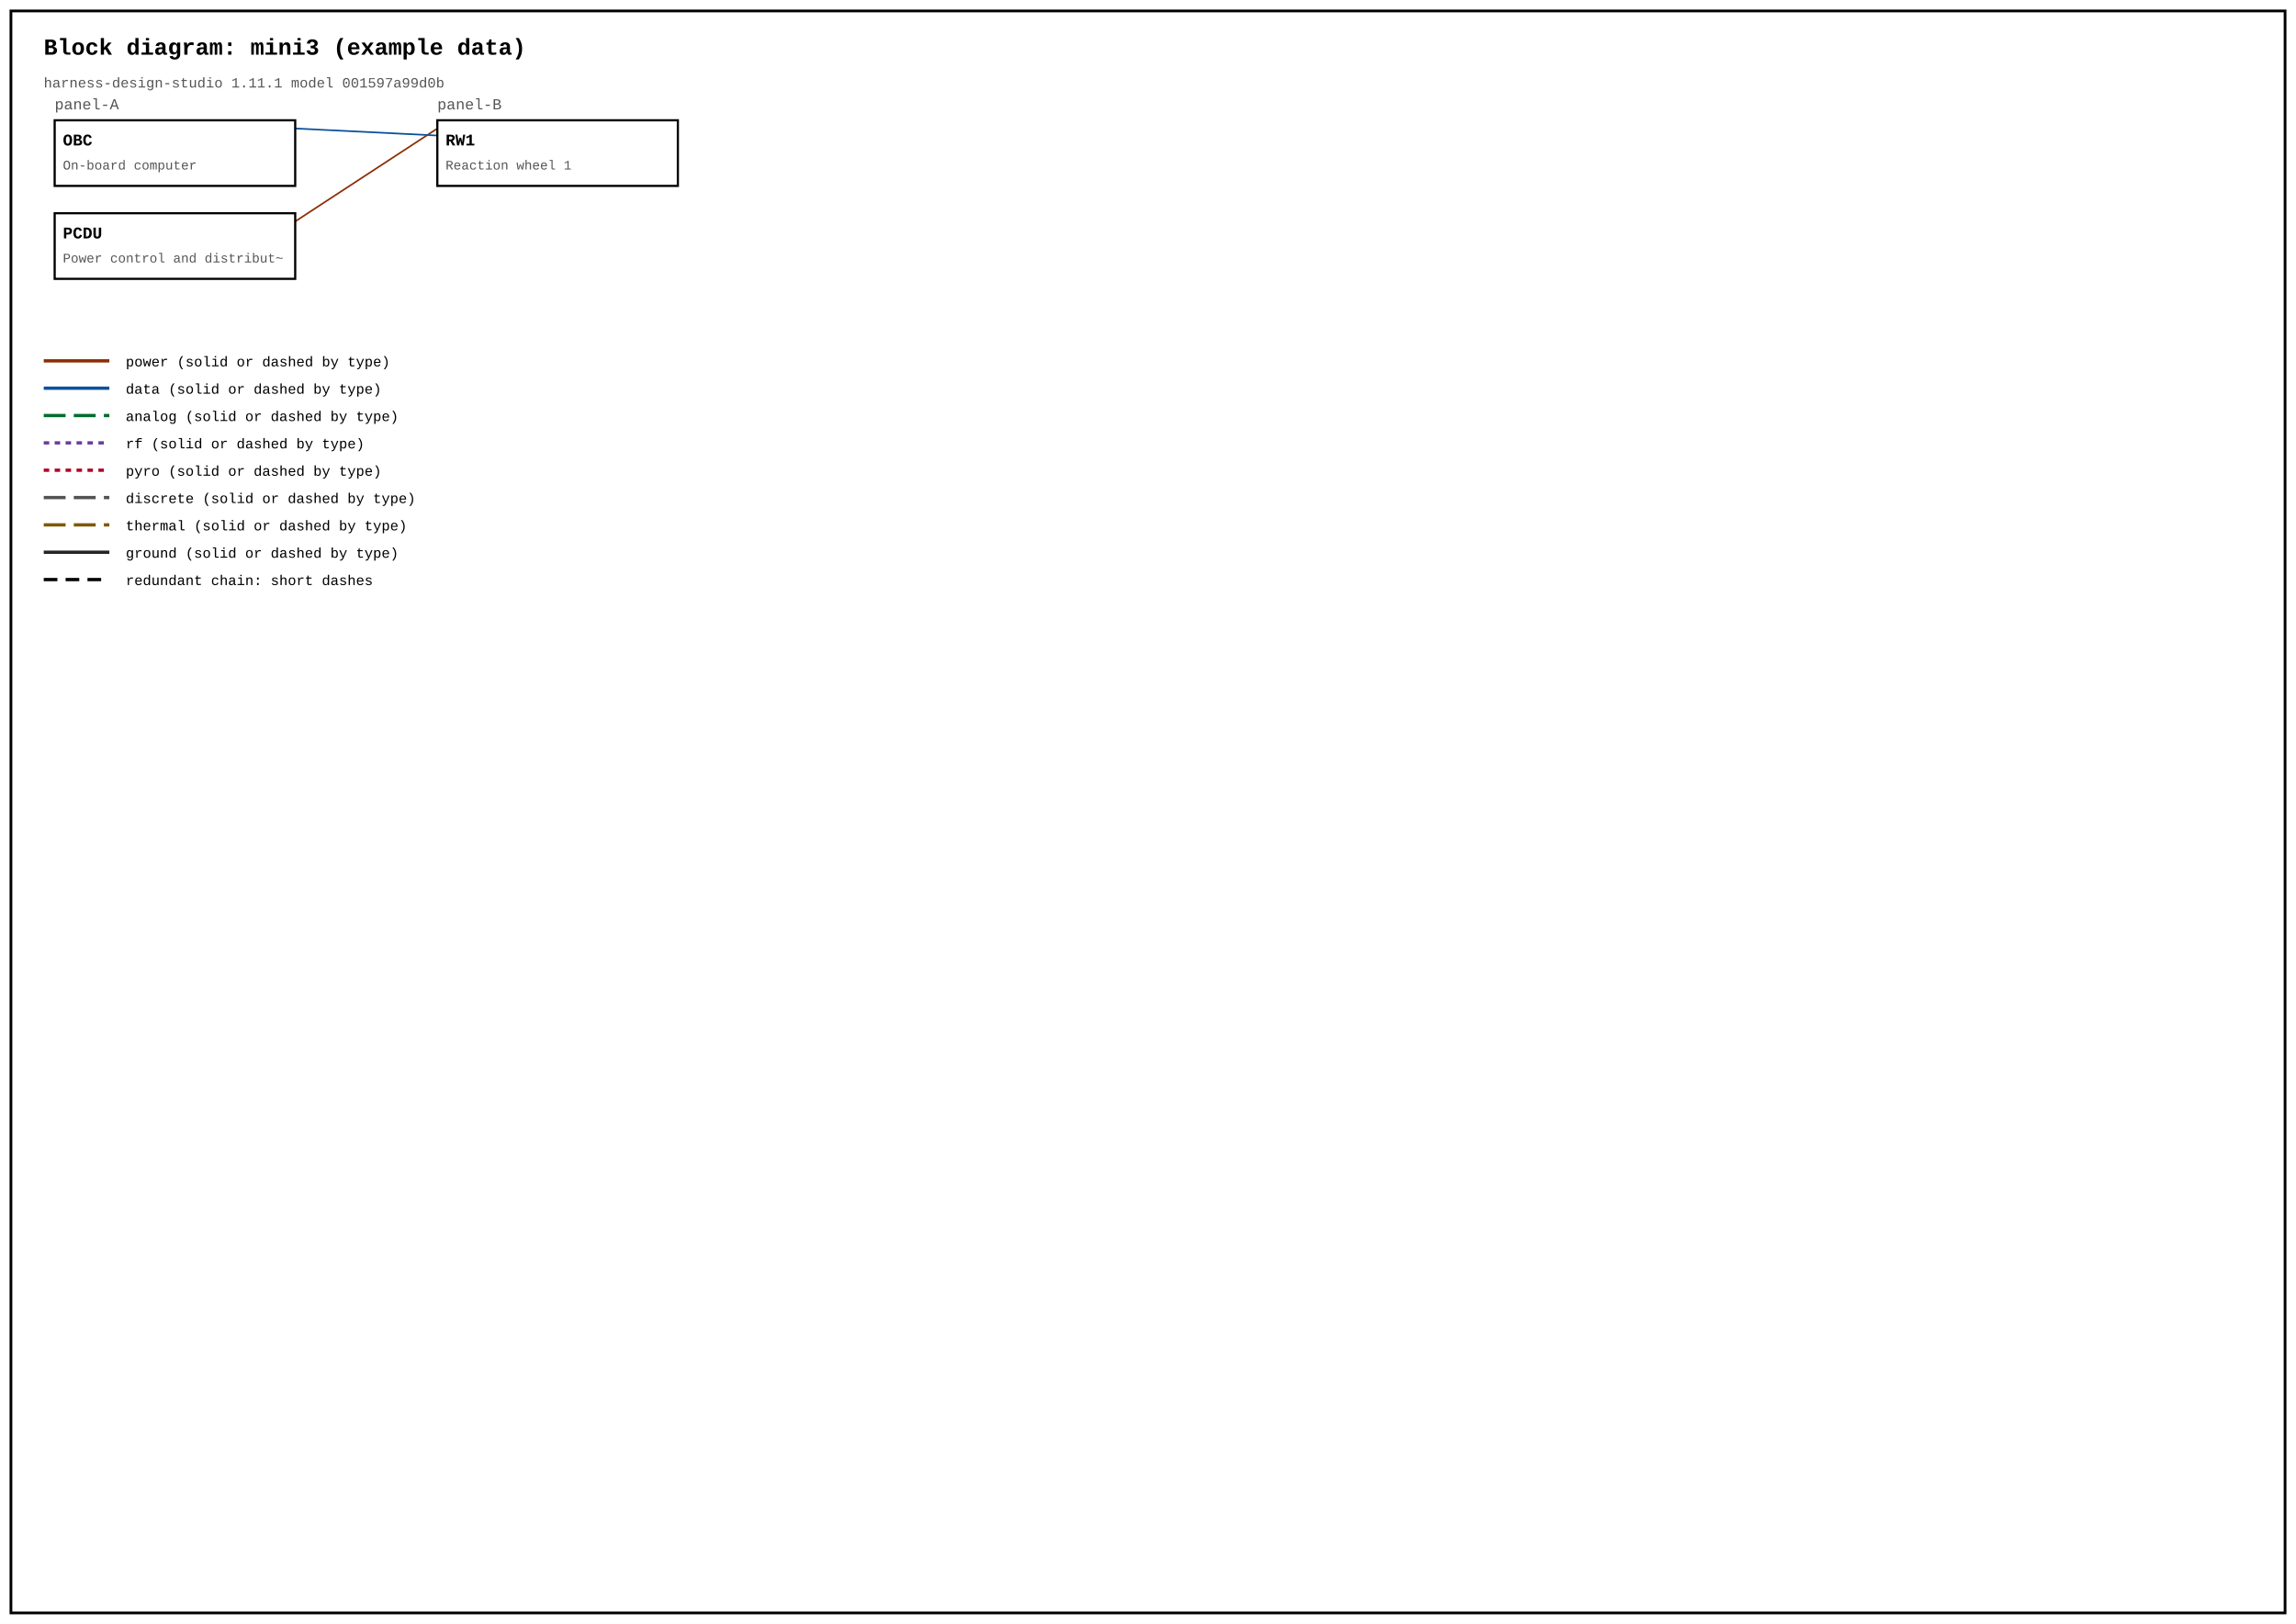
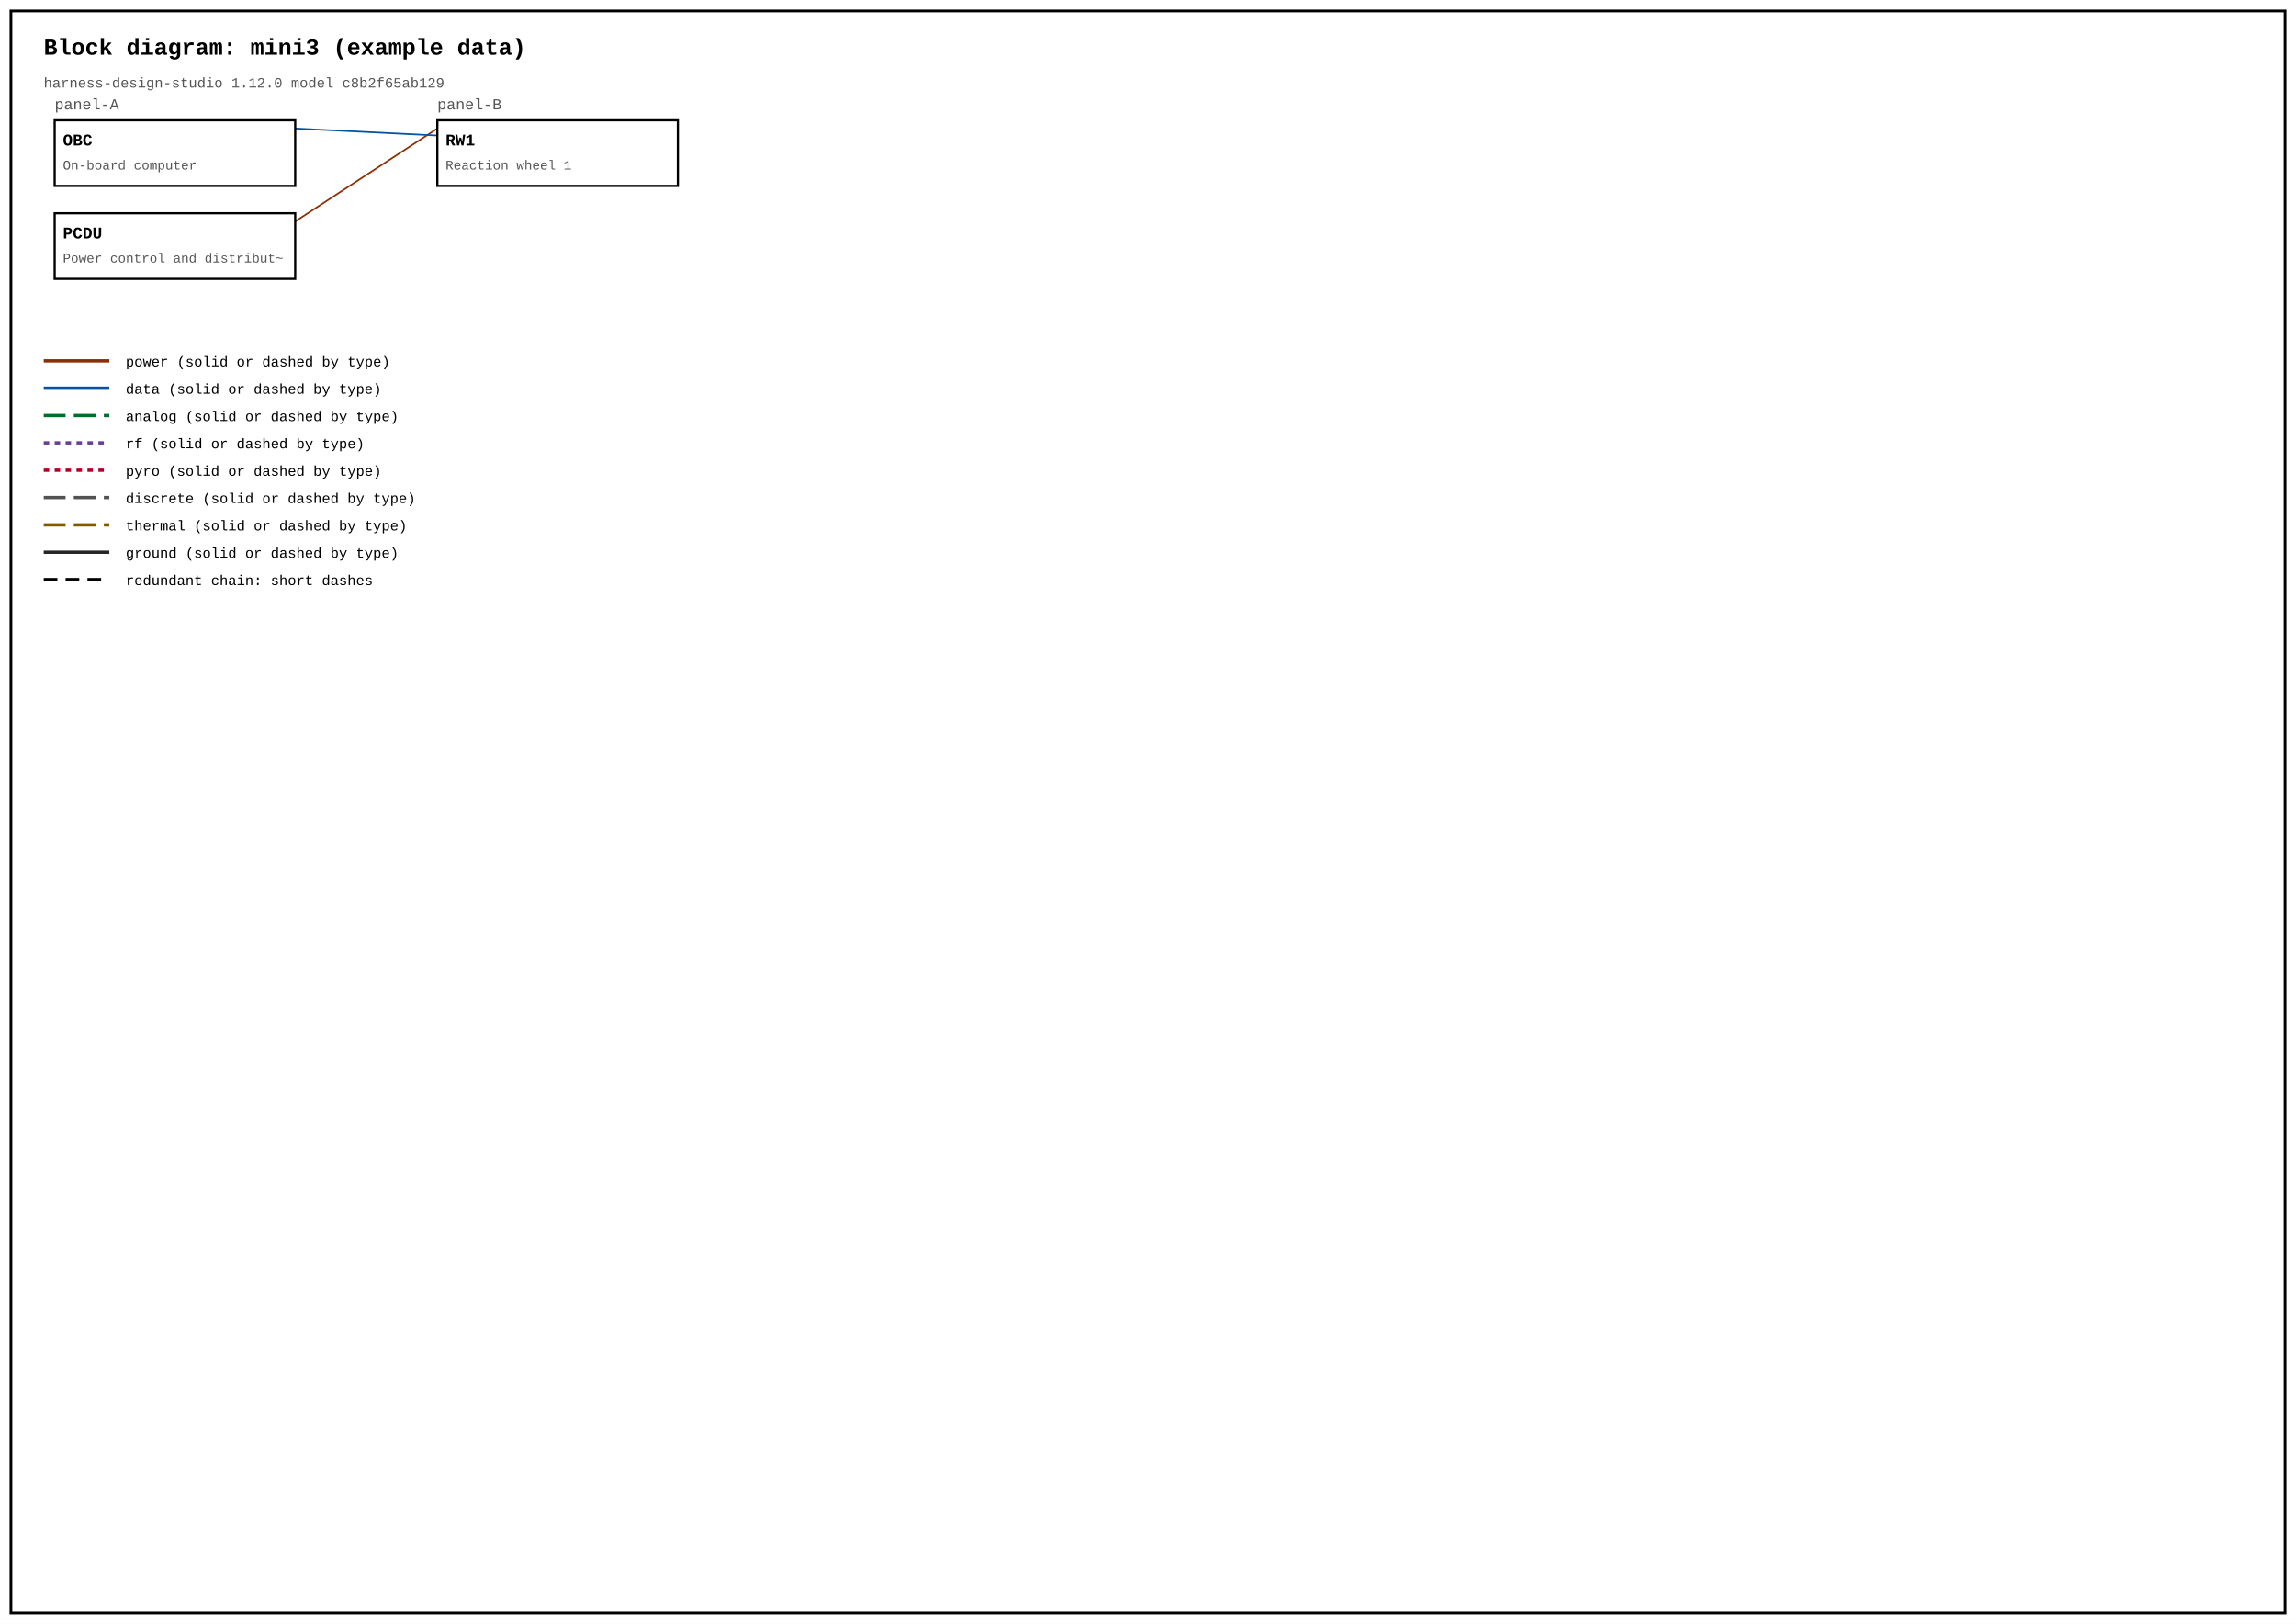
<svg xmlns="http://www.w3.org/2000/svg" width="420mm" height="297mm" viewBox="0 0 420 297" font-family="Courier New, Courier, monospace">
  <rect x="0" y="0" width="420" height="297" fill="#ffffff" />
  <rect x="2" y="2" width="416" height="293" fill="none" stroke="#000000" stroke-width="0.5" />
  <text x="8" y="10" font-size="4.2" font-weight="bold" text-anchor="start" fill="#000000">Block diagram: mini3 (example data)</text>
-   <text x="8" y="16" font-size="2.6" text-anchor="start" fill="#555555">harness-design-studio 1.11.1 model 001597a99d0b</text>
+   <text x="8" y="16" font-size="2.6" text-anchor="start" fill="#555555">harness-design-studio 1.12.0 model c8b2f65ab129</text>
  <text x="10" y="20" font-size="2.8" text-anchor="start" fill="#555555">panel-A</text>
  <text x="80" y="20" font-size="2.8" text-anchor="start" fill="#555555">panel-B</text>
  <line x1="54" y1="40.5" x2="80" y2="23.5" stroke="#8c2d04" stroke-width="0.3" />
  <line x1="54" y1="23.5" x2="80" y2="24.786" stroke="#08519c" stroke-width="0.3" />
  <rect x="10" y="22" width="44" height="12" fill="#ffffff" stroke="#000000" stroke-width="0.4" />
  <text x="11.5" y="26.6" font-size="3" font-weight="bold" text-anchor="start" fill="#000000">OBC</text>
  <text x="11.5" y="31" font-size="2.4" text-anchor="start" fill="#555555">On-board computer</text>
  <rect x="10" y="39" width="44" height="12" fill="#ffffff" stroke="#000000" stroke-width="0.4" />
  <text x="11.5" y="43.6" font-size="3" font-weight="bold" text-anchor="start" fill="#000000">PCDU</text>
  <text x="11.5" y="48" font-size="2.4" text-anchor="start" fill="#555555">Power control and distribut~</text>
  <rect x="80" y="22" width="44" height="12" fill="#ffffff" stroke="#000000" stroke-width="0.4" />
  <text x="81.5" y="26.6" font-size="3" font-weight="bold" text-anchor="start" fill="#000000">RW1</text>
  <text x="81.5" y="31" font-size="2.4" text-anchor="start" fill="#555555">Reaction wheel 1</text>
  <line x1="8" y1="66" x2="20" y2="66" stroke="#8c2d04" stroke-width="0.6" />
  <text x="23" y="67" font-size="2.6" text-anchor="start" fill="#000000">power (solid or dashed by type)</text>
  <line x1="8" y1="71" x2="20" y2="71" stroke="#08519c" stroke-width="0.6" />
  <text x="23" y="72" font-size="2.6" text-anchor="start" fill="#000000">data (solid or dashed by type)</text>
  <line x1="8" y1="76" x2="20" y2="76" stroke="#006d2c" stroke-width="0.6" stroke-dasharray="4 1.5" />
  <text x="23" y="77" font-size="2.6" text-anchor="start" fill="#000000">analog (solid or dashed by type)</text>
  <line x1="8" y1="81" x2="20" y2="81" stroke="#6a3d9a" stroke-width="0.6" stroke-dasharray="1 1" />
  <text x="23" y="82" font-size="2.6" text-anchor="start" fill="#000000">rf (solid or dashed by type)</text>
  <line x1="8" y1="86" x2="20" y2="86" stroke="#b10026" stroke-width="0.6" stroke-dasharray="1 1" />
  <text x="23" y="87" font-size="2.6" text-anchor="start" fill="#000000">pyro (solid or dashed by type)</text>
  <line x1="8" y1="91" x2="20" y2="91" stroke="#525252" stroke-width="0.6" stroke-dasharray="4 1.5" />
  <text x="23" y="92" font-size="2.6" text-anchor="start" fill="#000000">discrete (solid or dashed by type)</text>
  <line x1="8" y1="96" x2="20" y2="96" stroke="#7f5800" stroke-width="0.6" stroke-dasharray="4 1.5" />
  <text x="23" y="97" font-size="2.6" text-anchor="start" fill="#000000">thermal (solid or dashed by type)</text>
  <line x1="8" y1="101" x2="20" y2="101" stroke="#252525" stroke-width="0.6" />
  <text x="23" y="102" font-size="2.6" text-anchor="start" fill="#000000">ground (solid or dashed by type)</text>
  <line x1="8" y1="106" x2="20" y2="106" stroke="#000000" stroke-width="0.6" stroke-dasharray="2.5 1.5" />
  <text x="23" y="107" font-size="2.6" text-anchor="start" fill="#000000">redundant chain: short dashes</text>
</svg>
